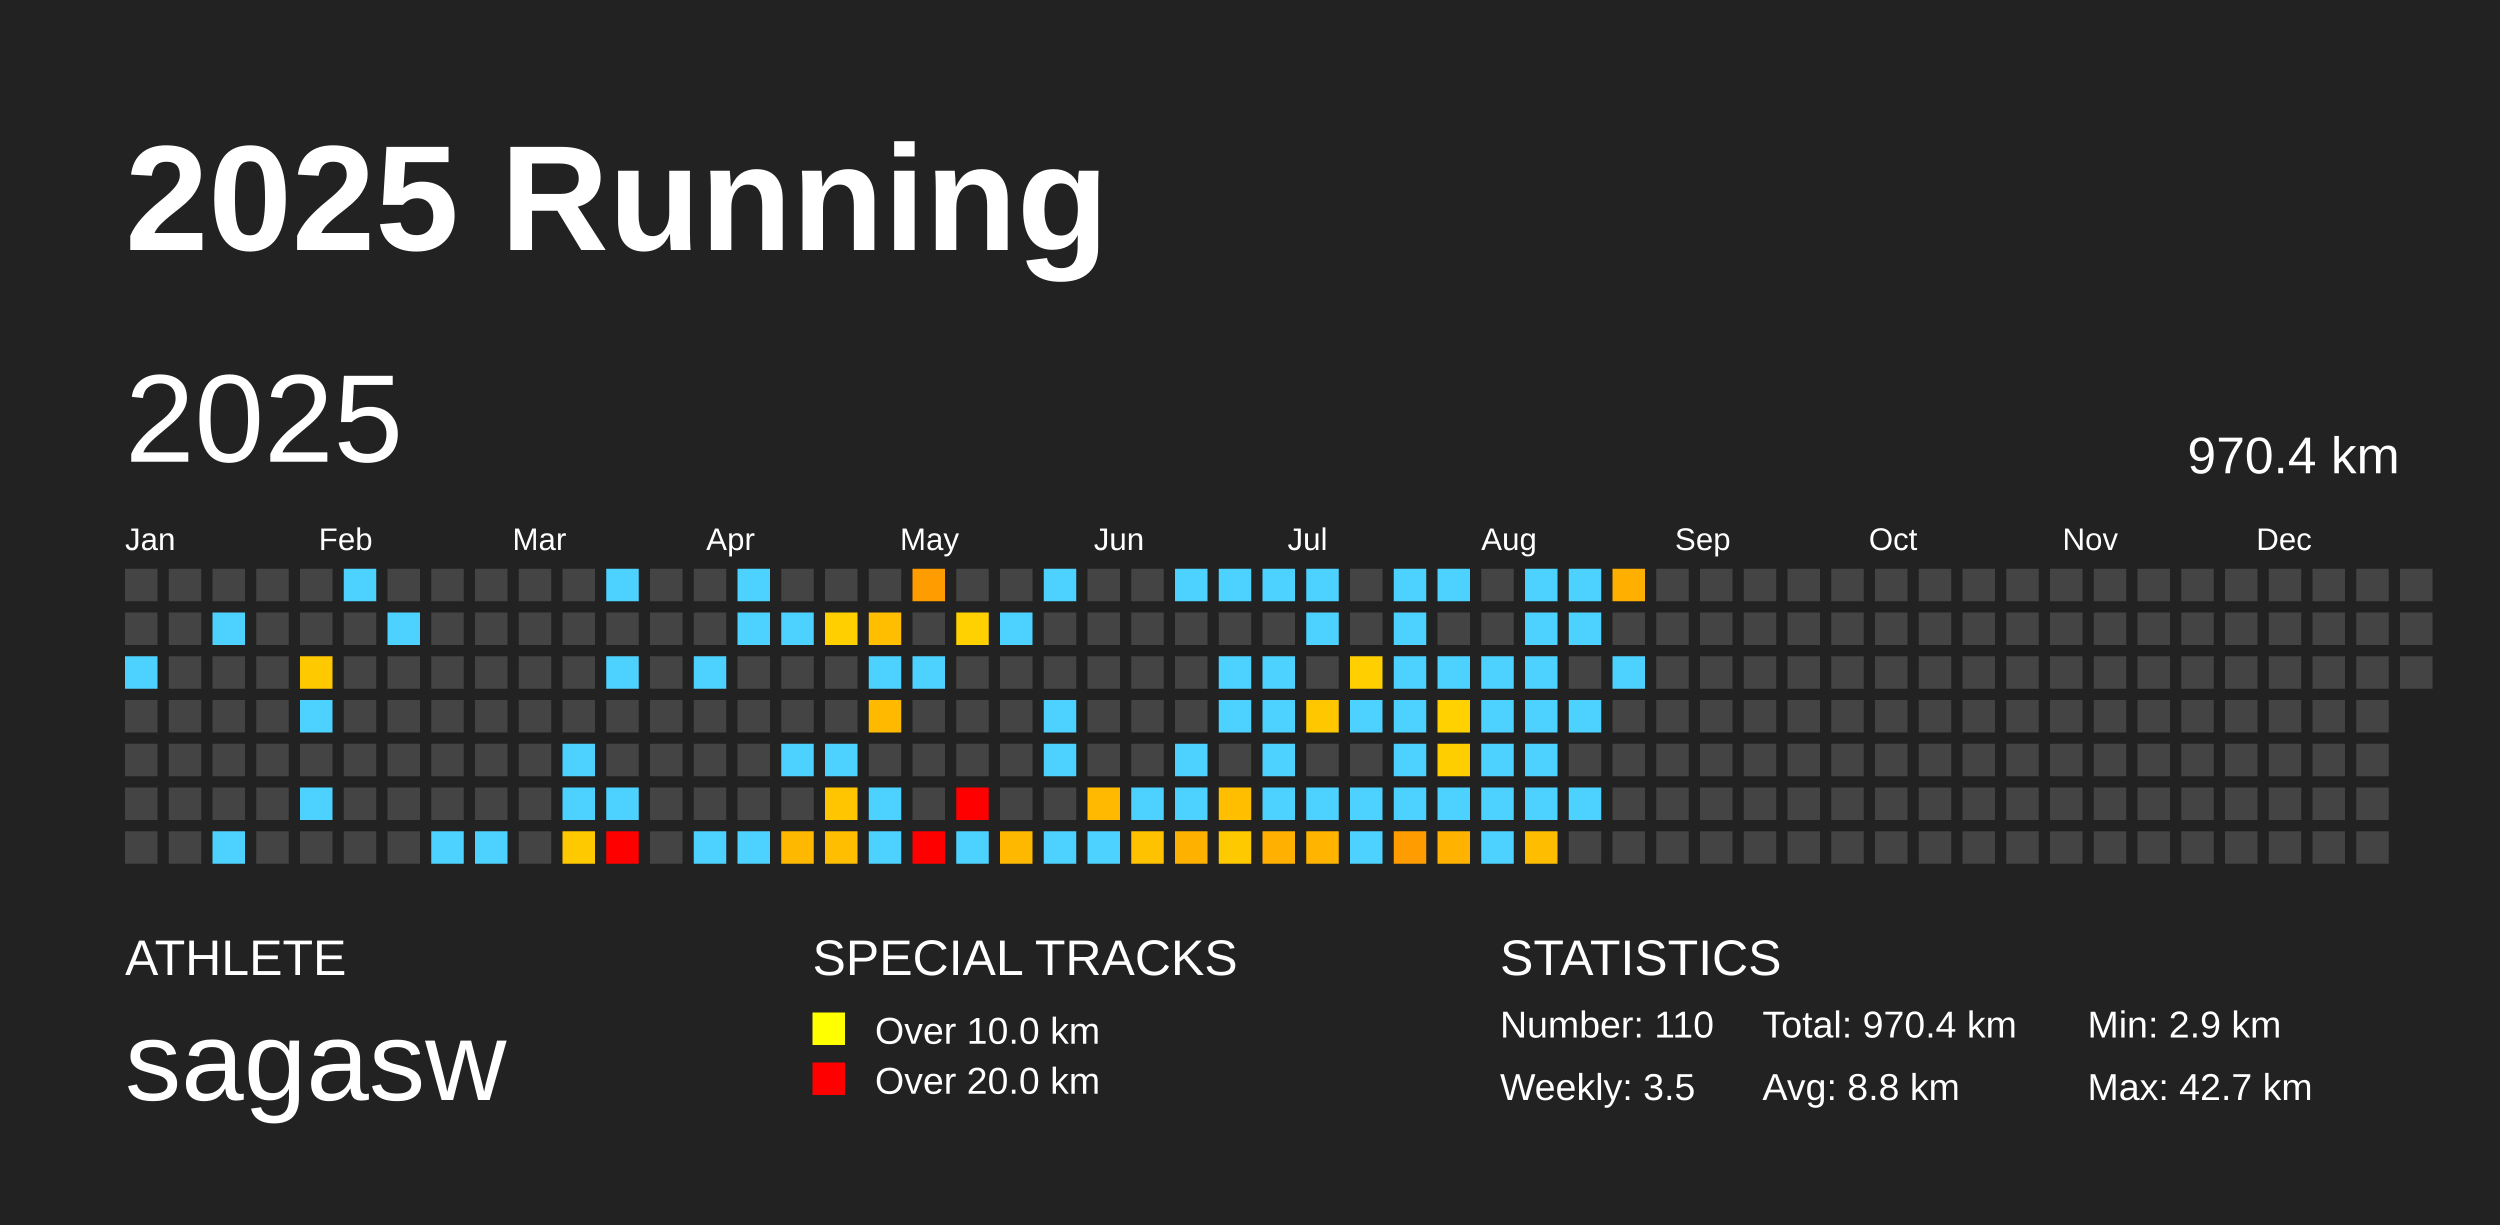
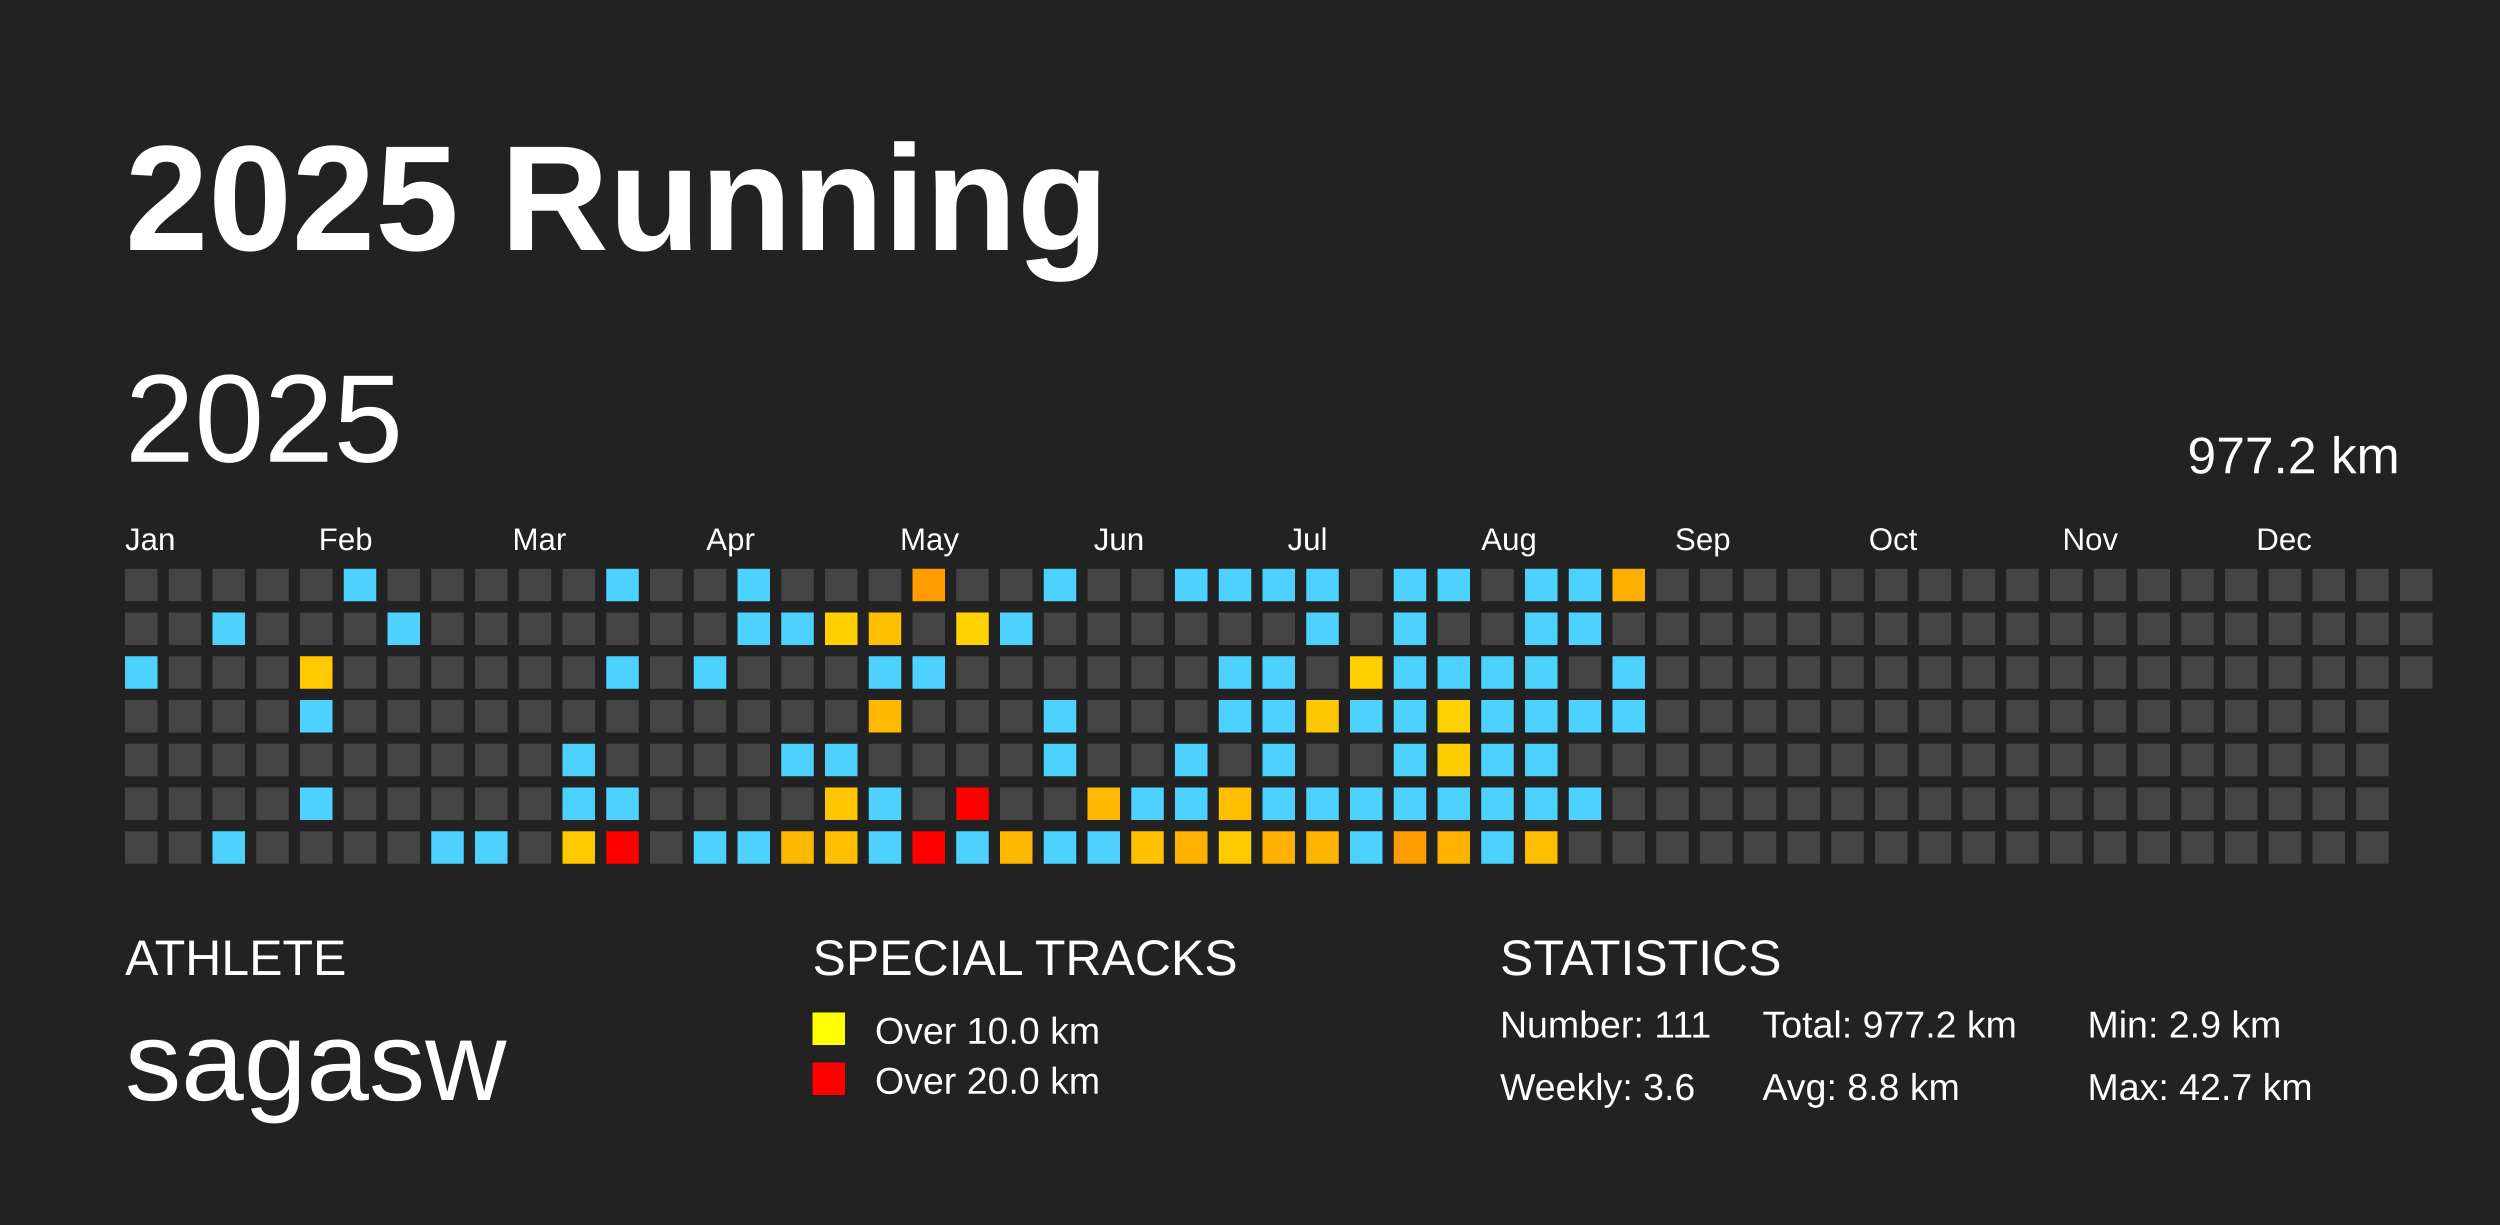
<svg xmlns="http://www.w3.org/2000/svg" baseProfile="full" height="98mm" version="1.1" viewBox="0,0,200,98" width="200mm">
  <defs />
  <rect fill="#222222" height="98" width="200" x="0" y="0" />
  <text fill="#FFFFFF" style="font-size:12px; font-family:Arial; font-weight:bold;" x="10" y="20">2025 Running</text>
  <text fill="#FFFFFF" style="font-size:4px; font-family:Arial" x="10" y="78">ATHLETE</text>
  <text fill="#FFFFFF" style="font-size:9px; font-family:Arial" x="10" y="88">sagasw</text>
  <text fill="#FFFFFF" style="font-size:4px; font-family:Arial" x="65" y="78">SPECIAL TRACKS</text>
  <rect fill="yellow" height="2.6" width="2.6" x="65" y="81" />
  <text fill="#FFFFFF" style="font-size:3px; font-family:Arial" x="70" y="83.5">Over 10.0 km</text>
  <rect fill="red" height="2.6" width="2.6" x="65" y="85" />
  <text fill="#FFFFFF" style="font-size:3px; font-family:Arial" x="70" y="87.5">Over 20.0 km</text>
  <text fill="#FFFFFF" style="font-size:4px; font-family:Arial" x="120" y="78">STATISTICS</text>
-   <text fill="#FFFFFF" style="font-size:3px; font-family:Arial" x="120" y="83">Number: 110</text>
-   <text fill="#FFFFFF" style="font-size:3px; font-family:Arial" x="120" y="88">Weekly: 3.5</text>
-   <text fill="#FFFFFF" style="font-size:3px; font-family:Arial" x="141" y="83">Total: 970.4 km</text>
+   <text fill="#FFFFFF" style="font-size:3px; font-family:Arial" x="120" y="83">Number: 111</text>
+   <text fill="#FFFFFF" style="font-size:3px; font-family:Arial" x="120" y="88">Weekly: 3.6</text>
+   <text fill="#FFFFFF" style="font-size:3px; font-family:Arial" x="141" y="83">Total: 977.2 km</text>
  <text fill="#FFFFFF" style="font-size:3px; font-family:Arial" x="141" y="88">Avg: 8.8 km</text>
  <text fill="#FFFFFF" style="font-size:3px; font-family:Arial" x="167" y="83">Min: 2.9 km</text>
  <text fill="#FFFFFF" style="font-size:3px; font-family:Arial" x="167" y="88">Max: 42.7 km</text>
  <text dominant-baseline="hanging" fill="#FFFFFF" style="font-size:10.0px; font-family:Arial;" x="10" y="30">2025</text>
-   <text dominant-baseline="hanging" fill="#FFFFFF" style="font-size:4.125px; font-family:Arial;" x="175" y="35">970.4 km</text>
+   <text dominant-baseline="hanging" fill="#FFFFFF" style="font-size:4.125px; font-family:Arial;" x="175" y="35">977.2 km</text>
  <text fill="#FFFFFF" style="font-size:2.5px; font-family:Arial" x="10.0" y="44">Jan</text>
  <text fill="#FFFFFF" style="font-size:2.5px; font-family:Arial" x="25.5" y="44">Feb</text>
  <text fill="#FFFFFF" style="font-size:2.5px; font-family:Arial" x="41.0" y="44">Mar</text>
  <text fill="#FFFFFF" style="font-size:2.5px; font-family:Arial" x="56.5" y="44">Apr</text>
  <text fill="#FFFFFF" style="font-size:2.5px; font-family:Arial" x="72.0" y="44">May</text>
  <text fill="#FFFFFF" style="font-size:2.5px; font-family:Arial" x="87.5" y="44">Jun</text>
  <text fill="#FFFFFF" style="font-size:2.5px; font-family:Arial" x="103.0" y="44">Jul</text>
  <text fill="#FFFFFF" style="font-size:2.5px; font-family:Arial" x="118.5" y="44">Aug</text>
  <text fill="#FFFFFF" style="font-size:2.5px; font-family:Arial" x="134.0" y="44">Sep</text>
  <text fill="#FFFFFF" style="font-size:2.5px; font-family:Arial" x="149.5" y="44">Oct</text>
  <text fill="#FFFFFF" style="font-size:2.5px; font-family:Arial" x="165.0" y="44">Nov</text>
  <text fill="#FFFFFF" style="font-size:2.5px; font-family:Arial" x="180.5" y="44">Dec</text>
  <rect fill="#444444" height="2.6" width="2.6" x="10.0" y="45.5" />
  <rect fill="#444444" height="2.6" width="2.6" x="10.0" y="49.0" />
  <rect fill="#4dd2ff" height="2.6" width="2.6" x="10.0" y="52.5" />
  <rect fill="#444444" height="2.6" width="2.6" x="10.0" y="56.0" />
  <rect fill="#444444" height="2.6" width="2.6" x="10.0" y="59.5" />
  <rect fill="#444444" height="2.6" width="2.6" x="10.0" y="63.0" />
  <rect fill="#444444" height="2.6" width="2.6" x="10.0" y="66.5" />
  <rect fill="#444444" height="2.6" width="2.6" x="13.5" y="45.5" />
  <rect fill="#444444" height="2.6" width="2.6" x="13.5" y="49.0" />
  <rect fill="#444444" height="2.6" width="2.6" x="13.5" y="52.5" />
  <rect fill="#444444" height="2.6" width="2.6" x="13.5" y="56.0" />
  <rect fill="#444444" height="2.6" width="2.6" x="13.5" y="59.5" />
  <rect fill="#444444" height="2.6" width="2.6" x="13.5" y="63.0" />
  <rect fill="#444444" height="2.6" width="2.6" x="13.5" y="66.5" />
  <rect fill="#444444" height="2.6" width="2.6" x="17.0" y="45.5" />
  <rect fill="#4dd2ff" height="2.6" width="2.6" x="17.0" y="49.0" />
  <rect fill="#444444" height="2.6" width="2.6" x="17.0" y="52.5" />
  <rect fill="#444444" height="2.6" width="2.6" x="17.0" y="56.0" />
  <rect fill="#444444" height="2.6" width="2.6" x="17.0" y="59.5" />
  <rect fill="#444444" height="2.6" width="2.6" x="17.0" y="63.0" />
  <rect fill="#4dd2ff" height="2.6" width="2.6" x="17.0" y="66.5" />
  <rect fill="#444444" height="2.6" width="2.6" x="20.5" y="45.5" />
  <rect fill="#444444" height="2.6" width="2.6" x="20.5" y="49.0" />
  <rect fill="#444444" height="2.6" width="2.6" x="20.5" y="52.5" />
  <rect fill="#444444" height="2.6" width="2.6" x="20.5" y="56.0" />
  <rect fill="#444444" height="2.6" width="2.6" x="20.5" y="59.5" />
  <rect fill="#444444" height="2.6" width="2.6" x="20.5" y="63.0" />
  <rect fill="#444444" height="2.6" width="2.6" x="20.5" y="66.5" />
  <rect fill="#444444" height="2.6" width="2.6" x="24.0" y="45.5" />
  <rect fill="#444444" height="2.6" width="2.6" x="24.0" y="49.0" />
  <rect fill="#ffc900" height="2.6" width="2.6" x="24.0" y="52.5" />
  <rect fill="#4dd2ff" height="2.6" width="2.6" x="24.0" y="56.0" />
  <rect fill="#444444" height="2.6" width="2.6" x="24.0" y="59.5" />
  <rect fill="#4dd2ff" height="2.6" width="2.6" x="24.0" y="63.0" />
  <rect fill="#444444" height="2.6" width="2.6" x="24.0" y="66.5" />
  <rect fill="#4dd2ff" height="2.6" width="2.6" x="27.5" y="45.5" />
  <rect fill="#444444" height="2.6" width="2.6" x="27.5" y="49.0" />
  <rect fill="#444444" height="2.6" width="2.6" x="27.5" y="52.5" />
  <rect fill="#444444" height="2.6" width="2.6" x="27.5" y="56.0" />
  <rect fill="#444444" height="2.6" width="2.6" x="27.5" y="59.5" />
  <rect fill="#444444" height="2.6" width="2.6" x="27.5" y="63.0" />
  <rect fill="#444444" height="2.6" width="2.6" x="27.5" y="66.5" />
  <rect fill="#444444" height="2.6" width="2.6" x="31.0" y="45.5" />
  <rect fill="#4dd2ff" height="2.6" width="2.6" x="31.0" y="49.0" />
  <rect fill="#444444" height="2.6" width="2.6" x="31.0" y="52.5" />
  <rect fill="#444444" height="2.6" width="2.6" x="31.0" y="56.0" />
  <rect fill="#444444" height="2.6" width="2.6" x="31.0" y="59.5" />
  <rect fill="#444444" height="2.6" width="2.6" x="31.0" y="63.0" />
  <rect fill="#444444" height="2.6" width="2.6" x="31.0" y="66.5" />
  <rect fill="#444444" height="2.6" width="2.6" x="34.5" y="45.5" />
  <rect fill="#444444" height="2.6" width="2.6" x="34.5" y="49.0" />
  <rect fill="#444444" height="2.6" width="2.6" x="34.5" y="52.5" />
  <rect fill="#444444" height="2.6" width="2.6" x="34.5" y="56.0" />
  <rect fill="#444444" height="2.6" width="2.6" x="34.5" y="59.5" />
  <rect fill="#444444" height="2.6" width="2.6" x="34.5" y="63.0" />
  <rect fill="#4dd2ff" height="2.6" width="2.6" x="34.5" y="66.5" />
  <rect fill="#444444" height="2.6" width="2.6" x="38.0" y="45.5" />
  <rect fill="#444444" height="2.6" width="2.6" x="38.0" y="49.0" />
  <rect fill="#444444" height="2.6" width="2.6" x="38.0" y="52.5" />
  <rect fill="#444444" height="2.6" width="2.6" x="38.0" y="56.0" />
  <rect fill="#444444" height="2.6" width="2.6" x="38.0" y="59.5" />
  <rect fill="#444444" height="2.6" width="2.6" x="38.0" y="63.0" />
  <rect fill="#4dd2ff" height="2.6" width="2.6" x="38.0" y="66.5" />
  <rect fill="#444444" height="2.6" width="2.6" x="41.5" y="45.5" />
  <rect fill="#444444" height="2.6" width="2.6" x="41.5" y="49.0" />
  <rect fill="#444444" height="2.6" width="2.6" x="41.5" y="52.5" />
  <rect fill="#444444" height="2.6" width="2.6" x="41.5" y="56.0" />
  <rect fill="#444444" height="2.6" width="2.6" x="41.5" y="59.5" />
  <rect fill="#444444" height="2.6" width="2.6" x="41.5" y="63.0" />
  <rect fill="#444444" height="2.6" width="2.6" x="41.5" y="66.5" />
  <rect fill="#444444" height="2.6" width="2.6" x="45.0" y="45.5" />
  <rect fill="#444444" height="2.6" width="2.6" x="45.0" y="49.0" />
  <rect fill="#444444" height="2.6" width="2.6" x="45.0" y="52.5" />
  <rect fill="#444444" height="2.6" width="2.6" x="45.0" y="56.0" />
  <rect fill="#4dd2ff" height="2.6" width="2.6" x="45.0" y="59.5" />
  <rect fill="#4dd2ff" height="2.6" width="2.6" x="45.0" y="63.0" />
  <rect fill="#ffc900" height="2.6" width="2.6" x="45.0" y="66.5" />
  <rect fill="#4dd2ff" height="2.6" width="2.6" x="48.5" y="45.5" />
  <rect fill="#444444" height="2.6" width="2.6" x="48.5" y="49.0" />
  <rect fill="#4dd2ff" height="2.6" width="2.6" x="48.5" y="52.5" />
  <rect fill="#444444" height="2.6" width="2.6" x="48.5" y="56.0" />
  <rect fill="#444444" height="2.6" width="2.6" x="48.5" y="59.5" />
  <rect fill="#4dd2ff" height="2.6" width="2.6" x="48.5" y="63.0" />
  <rect fill="red" height="2.6" width="2.6" x="48.5" y="66.5" />
  <rect fill="#444444" height="2.6" width="2.6" x="52.0" y="45.5" />
  <rect fill="#444444" height="2.6" width="2.6" x="52.0" y="49.0" />
  <rect fill="#444444" height="2.6" width="2.6" x="52.0" y="52.5" />
  <rect fill="#444444" height="2.6" width="2.6" x="52.0" y="56.0" />
  <rect fill="#444444" height="2.6" width="2.6" x="52.0" y="59.5" />
  <rect fill="#444444" height="2.6" width="2.6" x="52.0" y="63.0" />
  <rect fill="#444444" height="2.6" width="2.6" x="52.0" y="66.5" />
  <rect fill="#444444" height="2.6" width="2.6" x="55.5" y="45.5" />
  <rect fill="#444444" height="2.6" width="2.6" x="55.5" y="49.0" />
  <rect fill="#4dd2ff" height="2.6" width="2.6" x="55.5" y="52.5" />
  <rect fill="#444444" height="2.6" width="2.6" x="55.5" y="56.0" />
  <rect fill="#444444" height="2.6" width="2.6" x="55.5" y="59.5" />
  <rect fill="#444444" height="2.6" width="2.6" x="55.5" y="63.0" />
  <rect fill="#4dd2ff" height="2.6" width="2.6" x="55.5" y="66.5" />
  <rect fill="#4dd2ff" height="2.6" width="2.6" x="59.0" y="45.5" />
  <rect fill="#4dd2ff" height="2.6" width="2.6" x="59.0" y="49.0" />
  <rect fill="#444444" height="2.6" width="2.6" x="59.0" y="52.5" />
  <rect fill="#444444" height="2.6" width="2.6" x="59.0" y="56.0" />
  <rect fill="#444444" height="2.6" width="2.6" x="59.0" y="59.5" />
  <rect fill="#444444" height="2.6" width="2.6" x="59.0" y="63.0" />
  <rect fill="#4dd2ff" height="2.6" width="2.6" x="59.0" y="66.5" />
  <rect fill="#444444" height="2.6" width="2.6" x="62.5" y="45.5" />
  <rect fill="#4dd2ff" height="2.6" width="2.6" x="62.5" y="49.0" />
  <rect fill="#444444" height="2.6" width="2.6" x="62.5" y="52.5" />
  <rect fill="#444444" height="2.6" width="2.6" x="62.5" y="56.0" />
  <rect fill="#4dd2ff" height="2.6" width="2.6" x="62.5" y="59.5" />
  <rect fill="#444444" height="2.6" width="2.6" x="62.5" y="63.0" />
  <rect fill="#ffb800" height="2.6" width="2.6" x="62.5" y="66.5" />
  <rect fill="#444444" height="2.6" width="2.6" x="66.0" y="45.5" />
  <rect fill="#ffcf00" height="2.6" width="2.6" x="66.0" y="49.0" />
  <rect fill="#444444" height="2.6" width="2.6" x="66.0" y="52.5" />
  <rect fill="#444444" height="2.6" width="2.6" x="66.0" y="56.0" />
  <rect fill="#4dd2ff" height="2.6" width="2.6" x="66.0" y="59.5" />
  <rect fill="#ffc500" height="2.6" width="2.6" x="66.0" y="63.0" />
  <rect fill="#ffbe00" height="2.6" width="2.6" x="66.0" y="66.5" />
  <rect fill="#444444" height="2.6" width="2.6" x="69.5" y="45.5" />
  <rect fill="#ffbe00" height="2.6" width="2.6" x="69.5" y="49.0" />
  <rect fill="#4dd2ff" height="2.6" width="2.6" x="69.5" y="52.5" />
  <rect fill="#ffba00" height="2.6" width="2.6" x="69.5" y="56.0" />
  <rect fill="#444444" height="2.6" width="2.6" x="69.5" y="59.5" />
  <rect fill="#4dd2ff" height="2.6" width="2.6" x="69.5" y="63.0" />
  <rect fill="#4dd2ff" height="2.6" width="2.6" x="69.5" y="66.5" />
  <rect fill="#ff9c00" height="2.6" width="2.6" x="73.0" y="45.5" />
  <rect fill="#444444" height="2.6" width="2.6" x="73.0" y="49.0" />
  <rect fill="#4dd2ff" height="2.6" width="2.6" x="73.0" y="52.5" />
  <rect fill="#444444" height="2.6" width="2.6" x="73.0" y="56.0" />
  <rect fill="#444444" height="2.6" width="2.6" x="73.0" y="59.5" />
  <rect fill="#444444" height="2.6" width="2.6" x="73.0" y="63.0" />
  <rect fill="red" height="2.6" width="2.6" x="73.0" y="66.5" />
  <rect fill="#444444" height="2.6" width="2.6" x="76.5" y="45.5" />
  <rect fill="#ffd100" height="2.6" width="2.6" x="76.5" y="49.0" />
  <rect fill="#444444" height="2.6" width="2.6" x="76.5" y="52.5" />
  <rect fill="#444444" height="2.6" width="2.6" x="76.5" y="56.0" />
  <rect fill="#444444" height="2.6" width="2.6" x="76.5" y="59.5" />
  <rect fill="red" height="2.6" width="2.6" x="76.5" y="63.0" />
  <rect fill="#4dd2ff" height="2.6" width="2.6" x="76.5" y="66.5" />
  <rect fill="#444444" height="2.6" width="2.6" x="80.0" y="45.5" />
  <rect fill="#4dd2ff" height="2.6" width="2.6" x="80.0" y="49.0" />
  <rect fill="#444444" height="2.6" width="2.6" x="80.0" y="52.5" />
  <rect fill="#444444" height="2.6" width="2.6" x="80.0" y="56.0" />
  <rect fill="#444444" height="2.6" width="2.6" x="80.0" y="59.5" />
  <rect fill="#444444" height="2.6" width="2.6" x="80.0" y="63.0" />
  <rect fill="#ffb800" height="2.6" width="2.6" x="80.0" y="66.5" />
  <rect fill="#4dd2ff" height="2.6" width="2.6" x="83.5" y="45.5" />
  <rect fill="#444444" height="2.6" width="2.6" x="83.5" y="49.0" />
  <rect fill="#444444" height="2.6" width="2.6" x="83.5" y="52.5" />
  <rect fill="#4dd2ff" height="2.6" width="2.6" x="83.5" y="56.0" />
  <rect fill="#4dd2ff" height="2.6" width="2.6" x="83.5" y="59.5" />
  <rect fill="#444444" height="2.6" width="2.6" x="83.5" y="63.0" />
  <rect fill="#4dd2ff" height="2.6" width="2.6" x="83.5" y="66.5" />
  <rect fill="#444444" height="2.6" width="2.6" x="87.0" y="45.5" />
  <rect fill="#444444" height="2.6" width="2.6" x="87.0" y="49.0" />
  <rect fill="#444444" height="2.6" width="2.6" x="87.0" y="52.5" />
  <rect fill="#444444" height="2.6" width="2.6" x="87.0" y="56.0" />
  <rect fill="#444444" height="2.6" width="2.6" x="87.0" y="59.5" />
  <rect fill="#ffb900" height="2.6" width="2.6" x="87.0" y="63.0" />
  <rect fill="#4dd2ff" height="2.6" width="2.6" x="87.0" y="66.5" />
  <rect fill="#444444" height="2.6" width="2.6" x="90.5" y="45.5" />
  <rect fill="#444444" height="2.6" width="2.6" x="90.5" y="49.0" />
  <rect fill="#444444" height="2.6" width="2.6" x="90.5" y="52.5" />
  <rect fill="#444444" height="2.6" width="2.6" x="90.5" y="56.0" />
  <rect fill="#444444" height="2.6" width="2.6" x="90.5" y="59.5" />
  <rect fill="#4dd2ff" height="2.6" width="2.6" x="90.5" y="63.0" />
  <rect fill="#ffc200" height="2.6" width="2.6" x="90.5" y="66.5" />
  <rect fill="#4dd2ff" height="2.6" width="2.6" x="94.0" y="45.5" />
  <rect fill="#444444" height="2.6" width="2.6" x="94.0" y="49.0" />
  <rect fill="#444444" height="2.6" width="2.6" x="94.0" y="52.5" />
  <rect fill="#444444" height="2.6" width="2.6" x="94.0" y="56.0" />
  <rect fill="#4dd2ff" height="2.6" width="2.6" x="94.0" y="59.5" />
  <rect fill="#4dd2ff" height="2.6" width="2.6" x="94.0" y="63.0" />
  <rect fill="#ffb100" height="2.6" width="2.6" x="94.0" y="66.5" />
  <rect fill="#4dd2ff" height="2.6" width="2.6" x="97.5" y="45.5" />
  <rect fill="#444444" height="2.6" width="2.6" x="97.5" y="49.0" />
  <rect fill="#4dd2ff" height="2.6" width="2.6" x="97.5" y="52.5" />
  <rect fill="#4dd2ff" height="2.6" width="2.6" x="97.5" y="56.0" />
  <rect fill="#444444" height="2.6" width="2.6" x="97.5" y="59.5" />
  <rect fill="#ffbe00" height="2.6" width="2.6" x="97.5" y="63.0" />
  <rect fill="#ffc900" height="2.6" width="2.6" x="97.5" y="66.5" />
  <rect fill="#4dd2ff" height="2.6" width="2.6" x="101.0" y="45.5" />
  <rect fill="#444444" height="2.6" width="2.6" x="101.0" y="49.0" />
  <rect fill="#4dd2ff" height="2.6" width="2.6" x="101.0" y="52.5" />
  <rect fill="#4dd2ff" height="2.6" width="2.6" x="101.0" y="56.0" />
  <rect fill="#4dd2ff" height="2.6" width="2.6" x="101.0" y="59.5" />
  <rect fill="#4dd2ff" height="2.6" width="2.6" x="101.0" y="63.0" />
  <rect fill="#ffb000" height="2.6" width="2.6" x="101.0" y="66.5" />
  <rect fill="#4dd2ff" height="2.6" width="2.6" x="104.5" y="45.5" />
  <rect fill="#4dd2ff" height="2.6" width="2.6" x="104.5" y="49.0" />
  <rect fill="#444444" height="2.6" width="2.6" x="104.5" y="52.5" />
  <rect fill="#ffc700" height="2.6" width="2.6" x="104.5" y="56.0" />
  <rect fill="#444444" height="2.6" width="2.6" x="104.5" y="59.5" />
  <rect fill="#4dd2ff" height="2.6" width="2.6" x="104.5" y="63.0" />
  <rect fill="#ffb500" height="2.6" width="2.6" x="104.5" y="66.5" />
  <rect fill="#444444" height="2.6" width="2.6" x="108.0" y="45.5" />
  <rect fill="#444444" height="2.6" width="2.6" x="108.0" y="49.0" />
  <rect fill="#ffcf00" height="2.6" width="2.6" x="108.0" y="52.5" />
  <rect fill="#4dd2ff" height="2.6" width="2.6" x="108.0" y="56.0" />
  <rect fill="#444444" height="2.6" width="2.6" x="108.0" y="59.5" />
  <rect fill="#4dd2ff" height="2.6" width="2.6" x="108.0" y="63.0" />
  <rect fill="#4dd2ff" height="2.6" width="2.6" x="108.0" y="66.5" />
  <rect fill="#4dd2ff" height="2.6" width="2.6" x="111.5" y="45.5" />
  <rect fill="#4dd2ff" height="2.6" width="2.6" x="111.5" y="49.0" />
  <rect fill="#4dd2ff" height="2.6" width="2.6" x="111.5" y="52.5" />
  <rect fill="#4dd2ff" height="2.6" width="2.6" x="111.5" y="56.0" />
  <rect fill="#4dd2ff" height="2.6" width="2.6" x="111.5" y="59.5" />
  <rect fill="#4dd2ff" height="2.6" width="2.6" x="111.5" y="63.0" />
  <rect fill="#ff9c00" height="2.6" width="2.6" x="111.5" y="66.5" />
  <rect fill="#4dd2ff" height="2.6" width="2.6" x="115.0" y="45.5" />
  <rect fill="#444444" height="2.6" width="2.6" x="115.0" y="49.0" />
  <rect fill="#4dd2ff" height="2.6" width="2.6" x="115.0" y="52.5" />
  <rect fill="#ffd100" height="2.6" width="2.6" x="115.0" y="56.0" />
  <rect fill="#ffce00" height="2.6" width="2.6" x="115.0" y="59.5" />
  <rect fill="#4dd2ff" height="2.6" width="2.6" x="115.0" y="63.0" />
  <rect fill="#ffb300" height="2.6" width="2.6" x="115.0" y="66.5" />
  <rect fill="#444444" height="2.6" width="2.6" x="118.5" y="45.5" />
  <rect fill="#444444" height="2.6" width="2.6" x="118.5" y="49.0" />
  <rect fill="#4dd2ff" height="2.6" width="2.6" x="118.5" y="52.5" />
  <rect fill="#4dd2ff" height="2.6" width="2.6" x="118.5" y="56.0" />
  <rect fill="#4dd2ff" height="2.6" width="2.6" x="118.5" y="59.5" />
  <rect fill="#4dd2ff" height="2.6" width="2.6" x="118.5" y="63.0" />
  <rect fill="#4dd2ff" height="2.6" width="2.6" x="118.5" y="66.5" />
  <rect fill="#4dd2ff" height="2.6" width="2.6" x="122.0" y="45.5" />
  <rect fill="#4dd2ff" height="2.6" width="2.6" x="122.0" y="49.0" />
  <rect fill="#4dd2ff" height="2.6" width="2.6" x="122.0" y="52.5" />
  <rect fill="#4dd2ff" height="2.6" width="2.6" x="122.0" y="56.0" />
  <rect fill="#4dd2ff" height="2.6" width="2.6" x="122.0" y="59.5" />
  <rect fill="#4dd2ff" height="2.6" width="2.6" x="122.0" y="63.0" />
  <rect fill="#ffbd00" height="2.6" width="2.6" x="122.0" y="66.5" />
  <rect fill="#4dd2ff" height="2.6" width="2.6" x="125.5" y="45.5" />
  <rect fill="#4dd2ff" height="2.6" width="2.6" x="125.5" y="49.0" />
  <rect fill="#444444" height="2.6" width="2.6" x="125.5" y="52.5" />
  <rect fill="#4dd2ff" height="2.6" width="2.6" x="125.5" y="56.0" />
  <rect fill="#444444" height="2.6" width="2.6" x="125.5" y="59.5" />
  <rect fill="#4dd2ff" height="2.6" width="2.6" x="125.5" y="63.0" />
  <rect fill="#444444" height="2.6" width="2.6" x="125.5" y="66.5" />
  <rect fill="#ffaf00" height="2.6" width="2.6" x="129.0" y="45.5" />
  <rect fill="#444444" height="2.6" width="2.6" x="129.0" y="49.0" />
  <rect fill="#4dd2ff" height="2.6" width="2.6" x="129.0" y="52.5" />
-   <rect fill="#444444" height="2.6" width="2.6" x="129.0" y="56.0" />
+   <rect fill="#4dd2ff" height="2.6" width="2.6" x="129.0" y="56.0" />
  <rect fill="#444444" height="2.6" width="2.6" x="129.0" y="59.5" />
  <rect fill="#444444" height="2.6" width="2.6" x="129.0" y="63.0" />
  <rect fill="#444444" height="2.6" width="2.6" x="129.0" y="66.5" />
  <rect fill="#444444" height="2.6" width="2.6" x="132.5" y="45.5" />
  <rect fill="#444444" height="2.6" width="2.6" x="132.5" y="49.0" />
  <rect fill="#444444" height="2.6" width="2.6" x="132.5" y="52.5" />
  <rect fill="#444444" height="2.6" width="2.6" x="132.5" y="56.0" />
  <rect fill="#444444" height="2.6" width="2.6" x="132.5" y="59.5" />
  <rect fill="#444444" height="2.6" width="2.6" x="132.5" y="63.0" />
  <rect fill="#444444" height="2.6" width="2.6" x="132.5" y="66.5" />
  <rect fill="#444444" height="2.6" width="2.6" x="136.0" y="45.5" />
  <rect fill="#444444" height="2.6" width="2.6" x="136.0" y="49.0" />
  <rect fill="#444444" height="2.6" width="2.6" x="136.0" y="52.5" />
  <rect fill="#444444" height="2.6" width="2.6" x="136.0" y="56.0" />
  <rect fill="#444444" height="2.6" width="2.6" x="136.0" y="59.5" />
  <rect fill="#444444" height="2.6" width="2.6" x="136.0" y="63.0" />
  <rect fill="#444444" height="2.6" width="2.6" x="136.0" y="66.5" />
  <rect fill="#444444" height="2.6" width="2.6" x="139.5" y="45.5" />
  <rect fill="#444444" height="2.6" width="2.6" x="139.5" y="49.0" />
  <rect fill="#444444" height="2.6" width="2.6" x="139.5" y="52.5" />
  <rect fill="#444444" height="2.6" width="2.6" x="139.5" y="56.0" />
  <rect fill="#444444" height="2.6" width="2.6" x="139.5" y="59.5" />
  <rect fill="#444444" height="2.6" width="2.6" x="139.5" y="63.0" />
  <rect fill="#444444" height="2.6" width="2.6" x="139.5" y="66.5" />
  <rect fill="#444444" height="2.6" width="2.6" x="143.0" y="45.5" />
  <rect fill="#444444" height="2.6" width="2.6" x="143.0" y="49.0" />
  <rect fill="#444444" height="2.6" width="2.6" x="143.0" y="52.5" />
  <rect fill="#444444" height="2.6" width="2.6" x="143.0" y="56.0" />
  <rect fill="#444444" height="2.6" width="2.6" x="143.0" y="59.5" />
  <rect fill="#444444" height="2.6" width="2.6" x="143.0" y="63.0" />
  <rect fill="#444444" height="2.6" width="2.6" x="143.0" y="66.5" />
  <rect fill="#444444" height="2.6" width="2.6" x="146.5" y="45.5" />
  <rect fill="#444444" height="2.6" width="2.6" x="146.5" y="49.0" />
  <rect fill="#444444" height="2.6" width="2.6" x="146.5" y="52.5" />
  <rect fill="#444444" height="2.6" width="2.6" x="146.5" y="56.0" />
  <rect fill="#444444" height="2.6" width="2.6" x="146.5" y="59.5" />
  <rect fill="#444444" height="2.6" width="2.6" x="146.5" y="63.0" />
  <rect fill="#444444" height="2.6" width="2.6" x="146.5" y="66.5" />
  <rect fill="#444444" height="2.6" width="2.6" x="150.0" y="45.5" />
  <rect fill="#444444" height="2.6" width="2.6" x="150.0" y="49.0" />
  <rect fill="#444444" height="2.6" width="2.6" x="150.0" y="52.5" />
  <rect fill="#444444" height="2.6" width="2.6" x="150.0" y="56.0" />
  <rect fill="#444444" height="2.6" width="2.6" x="150.0" y="59.5" />
  <rect fill="#444444" height="2.6" width="2.6" x="150.0" y="63.0" />
  <rect fill="#444444" height="2.6" width="2.6" x="150.0" y="66.5" />
  <rect fill="#444444" height="2.6" width="2.6" x="153.5" y="45.5" />
  <rect fill="#444444" height="2.6" width="2.6" x="153.5" y="49.0" />
  <rect fill="#444444" height="2.6" width="2.6" x="153.5" y="52.5" />
  <rect fill="#444444" height="2.6" width="2.6" x="153.5" y="56.0" />
  <rect fill="#444444" height="2.6" width="2.6" x="153.5" y="59.5" />
  <rect fill="#444444" height="2.6" width="2.6" x="153.5" y="63.0" />
  <rect fill="#444444" height="2.6" width="2.6" x="153.5" y="66.5" />
  <rect fill="#444444" height="2.6" width="2.6" x="157.0" y="45.5" />
  <rect fill="#444444" height="2.6" width="2.6" x="157.0" y="49.0" />
  <rect fill="#444444" height="2.6" width="2.6" x="157.0" y="52.5" />
  <rect fill="#444444" height="2.6" width="2.6" x="157.0" y="56.0" />
  <rect fill="#444444" height="2.6" width="2.6" x="157.0" y="59.5" />
  <rect fill="#444444" height="2.6" width="2.6" x="157.0" y="63.0" />
  <rect fill="#444444" height="2.6" width="2.6" x="157.0" y="66.5" />
  <rect fill="#444444" height="2.6" width="2.6" x="160.5" y="45.5" />
  <rect fill="#444444" height="2.6" width="2.6" x="160.5" y="49.0" />
  <rect fill="#444444" height="2.6" width="2.6" x="160.5" y="52.5" />
  <rect fill="#444444" height="2.6" width="2.6" x="160.5" y="56.0" />
  <rect fill="#444444" height="2.6" width="2.6" x="160.5" y="59.5" />
  <rect fill="#444444" height="2.6" width="2.6" x="160.5" y="63.0" />
  <rect fill="#444444" height="2.6" width="2.6" x="160.5" y="66.5" />
  <rect fill="#444444" height="2.6" width="2.6" x="164.0" y="45.5" />
  <rect fill="#444444" height="2.6" width="2.6" x="164.0" y="49.0" />
  <rect fill="#444444" height="2.6" width="2.6" x="164.0" y="52.5" />
  <rect fill="#444444" height="2.6" width="2.6" x="164.0" y="56.0" />
  <rect fill="#444444" height="2.6" width="2.6" x="164.0" y="59.5" />
  <rect fill="#444444" height="2.6" width="2.6" x="164.0" y="63.0" />
  <rect fill="#444444" height="2.6" width="2.6" x="164.0" y="66.5" />
  <rect fill="#444444" height="2.6" width="2.6" x="167.5" y="45.5" />
  <rect fill="#444444" height="2.6" width="2.6" x="167.5" y="49.0" />
  <rect fill="#444444" height="2.6" width="2.6" x="167.5" y="52.5" />
  <rect fill="#444444" height="2.6" width="2.6" x="167.5" y="56.0" />
  <rect fill="#444444" height="2.6" width="2.6" x="167.5" y="59.5" />
  <rect fill="#444444" height="2.6" width="2.6" x="167.5" y="63.0" />
  <rect fill="#444444" height="2.6" width="2.6" x="167.5" y="66.5" />
  <rect fill="#444444" height="2.6" width="2.6" x="171.0" y="45.5" />
  <rect fill="#444444" height="2.6" width="2.6" x="171.0" y="49.0" />
  <rect fill="#444444" height="2.6" width="2.6" x="171.0" y="52.5" />
  <rect fill="#444444" height="2.6" width="2.6" x="171.0" y="56.0" />
  <rect fill="#444444" height="2.6" width="2.6" x="171.0" y="59.5" />
  <rect fill="#444444" height="2.6" width="2.6" x="171.0" y="63.0" />
  <rect fill="#444444" height="2.6" width="2.6" x="171.0" y="66.5" />
  <rect fill="#444444" height="2.6" width="2.6" x="174.5" y="45.5" />
  <rect fill="#444444" height="2.6" width="2.6" x="174.5" y="49.0" />
  <rect fill="#444444" height="2.6" width="2.6" x="174.5" y="52.5" />
  <rect fill="#444444" height="2.6" width="2.6" x="174.5" y="56.0" />
  <rect fill="#444444" height="2.6" width="2.6" x="174.5" y="59.5" />
  <rect fill="#444444" height="2.6" width="2.6" x="174.5" y="63.0" />
  <rect fill="#444444" height="2.6" width="2.6" x="174.5" y="66.5" />
  <rect fill="#444444" height="2.6" width="2.6" x="178.0" y="45.5" />
  <rect fill="#444444" height="2.6" width="2.6" x="178.0" y="49.0" />
  <rect fill="#444444" height="2.6" width="2.6" x="178.0" y="52.5" />
  <rect fill="#444444" height="2.6" width="2.6" x="178.0" y="56.0" />
  <rect fill="#444444" height="2.6" width="2.6" x="178.0" y="59.5" />
  <rect fill="#444444" height="2.6" width="2.6" x="178.0" y="63.0" />
  <rect fill="#444444" height="2.6" width="2.6" x="178.0" y="66.5" />
  <rect fill="#444444" height="2.6" width="2.6" x="181.5" y="45.5" />
  <rect fill="#444444" height="2.6" width="2.6" x="181.5" y="49.0" />
  <rect fill="#444444" height="2.6" width="2.6" x="181.5" y="52.5" />
  <rect fill="#444444" height="2.6" width="2.6" x="181.5" y="56.0" />
  <rect fill="#444444" height="2.6" width="2.6" x="181.5" y="59.5" />
  <rect fill="#444444" height="2.6" width="2.6" x="181.5" y="63.0" />
  <rect fill="#444444" height="2.6" width="2.6" x="181.5" y="66.5" />
  <rect fill="#444444" height="2.6" width="2.6" x="185.0" y="45.5" />
  <rect fill="#444444" height="2.6" width="2.6" x="185.0" y="49.0" />
  <rect fill="#444444" height="2.6" width="2.6" x="185.0" y="52.5" />
  <rect fill="#444444" height="2.6" width="2.6" x="185.0" y="56.0" />
  <rect fill="#444444" height="2.6" width="2.6" x="185.0" y="59.5" />
  <rect fill="#444444" height="2.6" width="2.6" x="185.0" y="63.0" />
  <rect fill="#444444" height="2.6" width="2.6" x="185.0" y="66.5" />
  <rect fill="#444444" height="2.6" width="2.6" x="188.5" y="45.5" />
  <rect fill="#444444" height="2.6" width="2.6" x="188.5" y="49.0" />
  <rect fill="#444444" height="2.6" width="2.6" x="188.5" y="52.5" />
  <rect fill="#444444" height="2.6" width="2.6" x="188.5" y="56.0" />
  <rect fill="#444444" height="2.6" width="2.6" x="188.5" y="59.5" />
  <rect fill="#444444" height="2.6" width="2.6" x="188.5" y="63.0" />
  <rect fill="#444444" height="2.6" width="2.6" x="188.5" y="66.5" />
  <rect fill="#444444" height="2.6" width="2.6" x="192.0" y="45.5" />
  <rect fill="#444444" height="2.6" width="2.6" x="192.0" y="49.0" />
  <rect fill="#444444" height="2.6" width="2.6" x="192.0" y="52.5" />
</svg>
